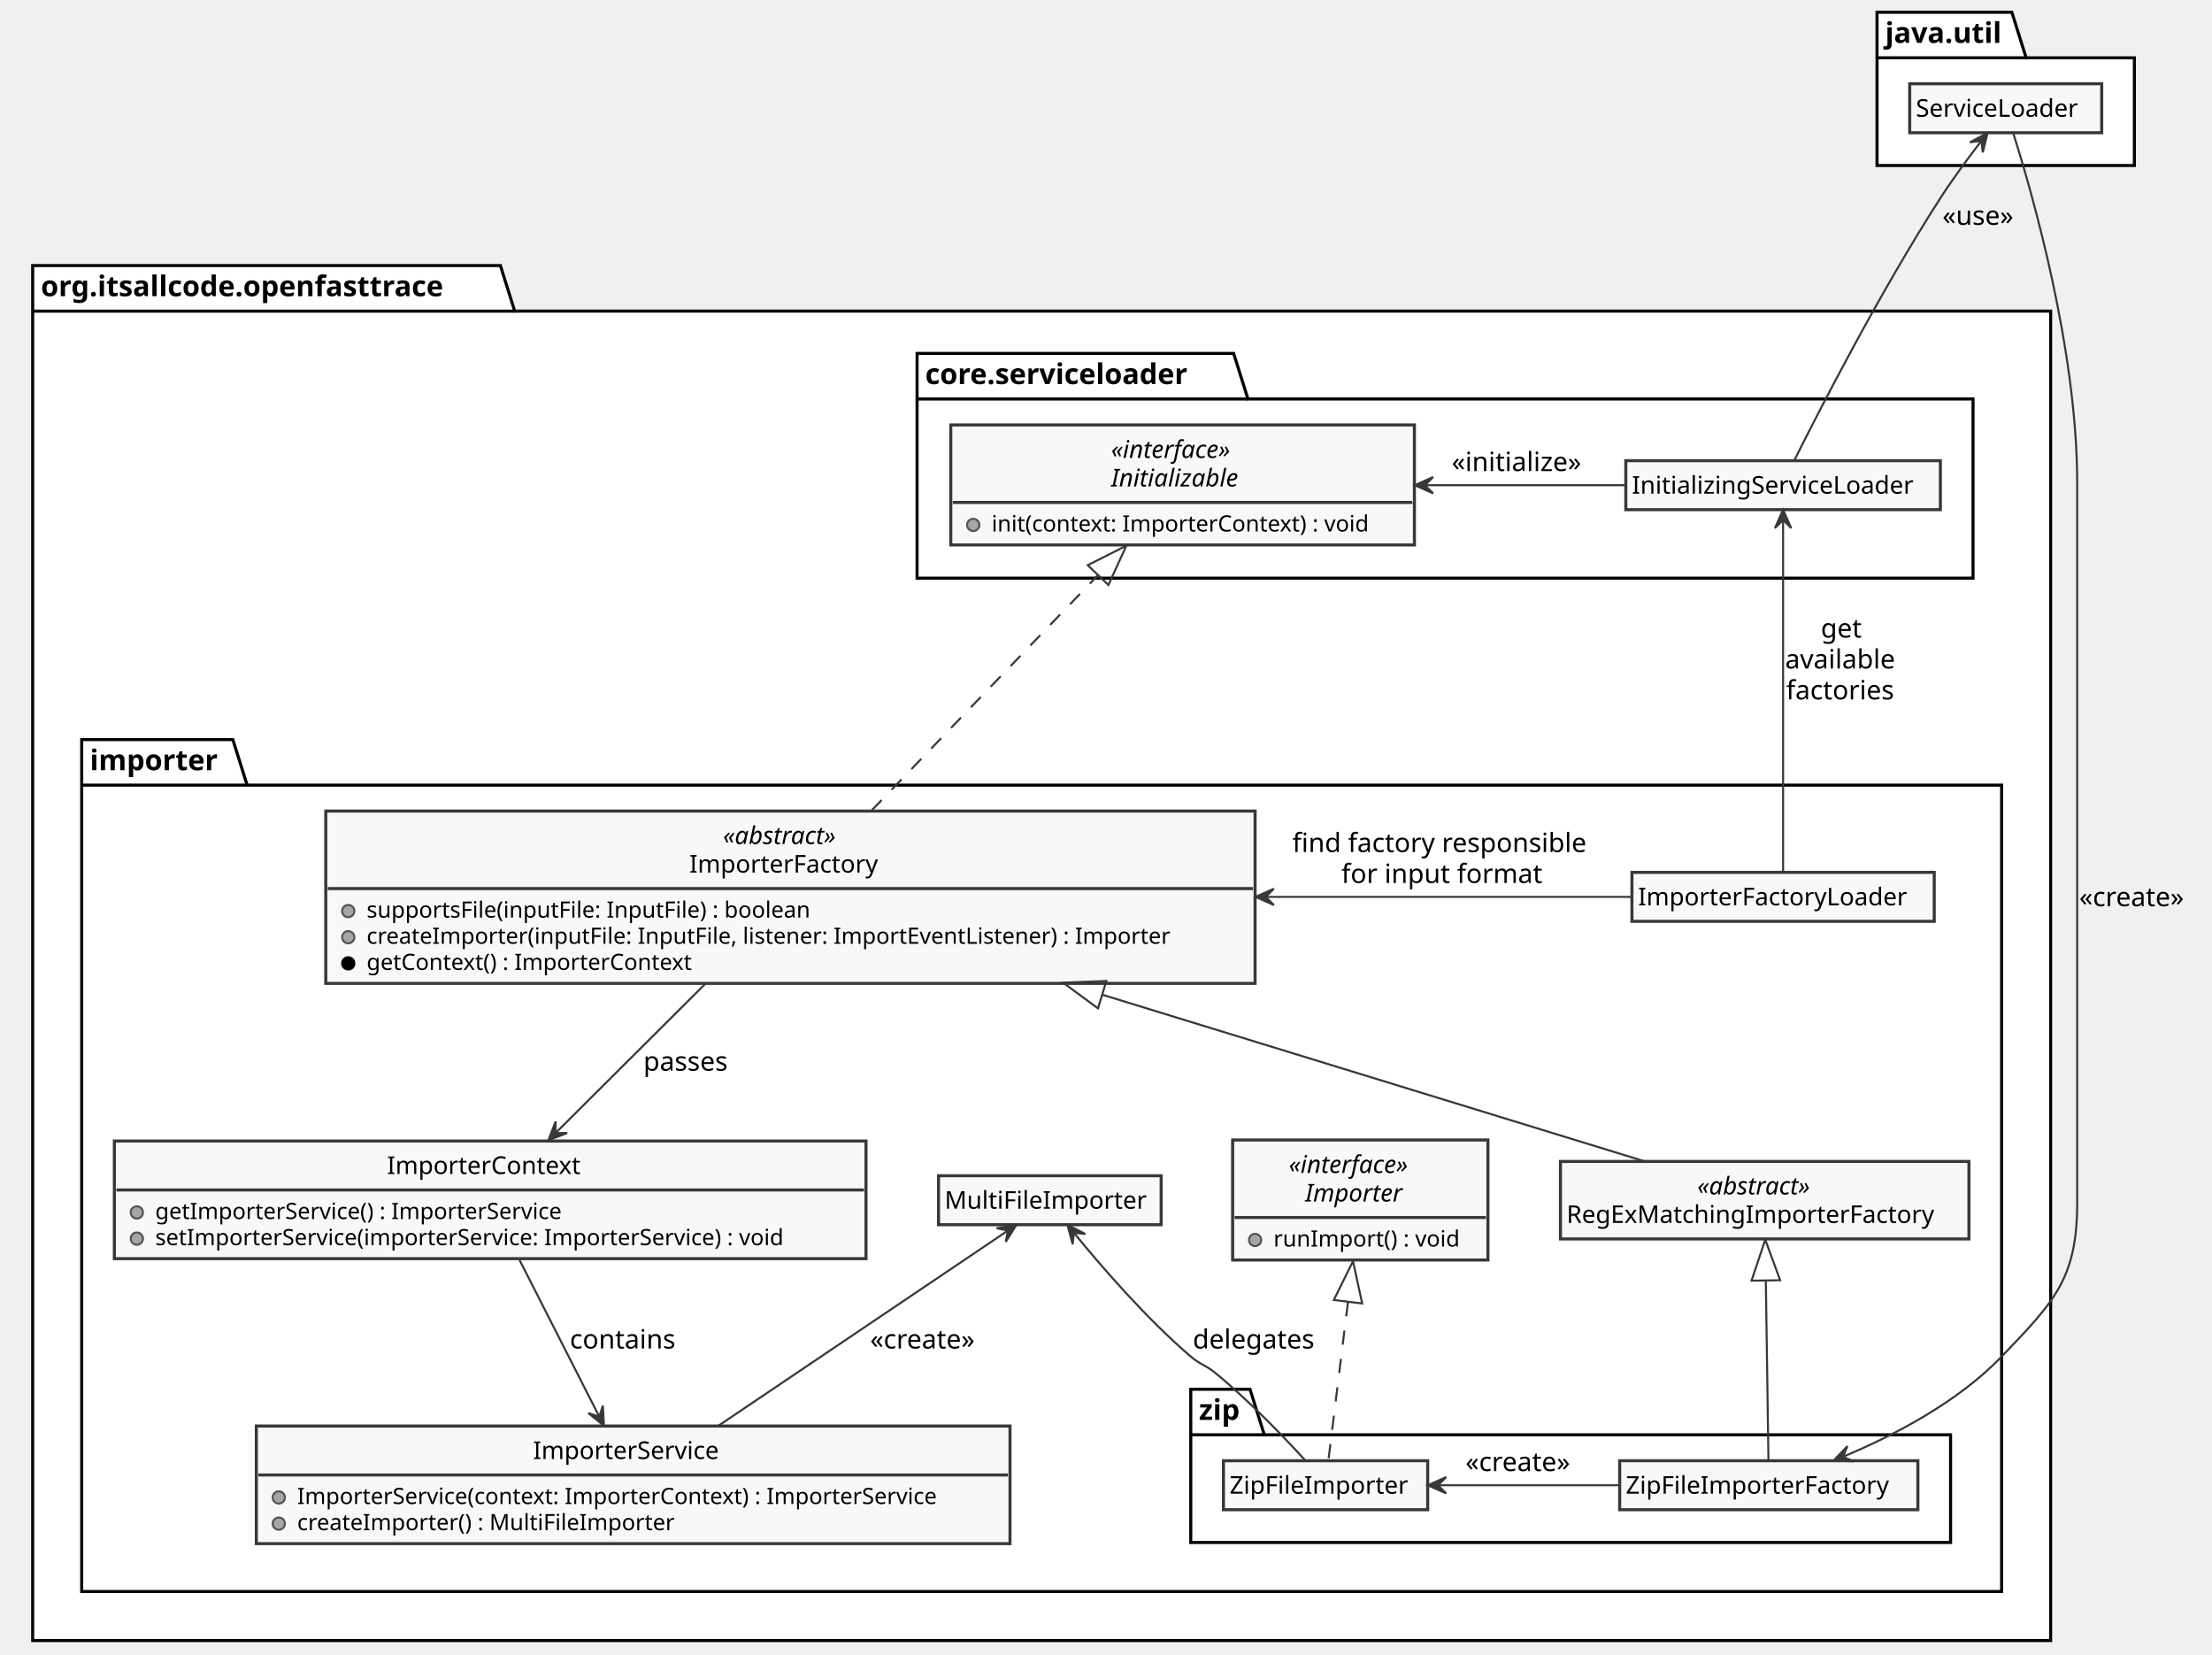
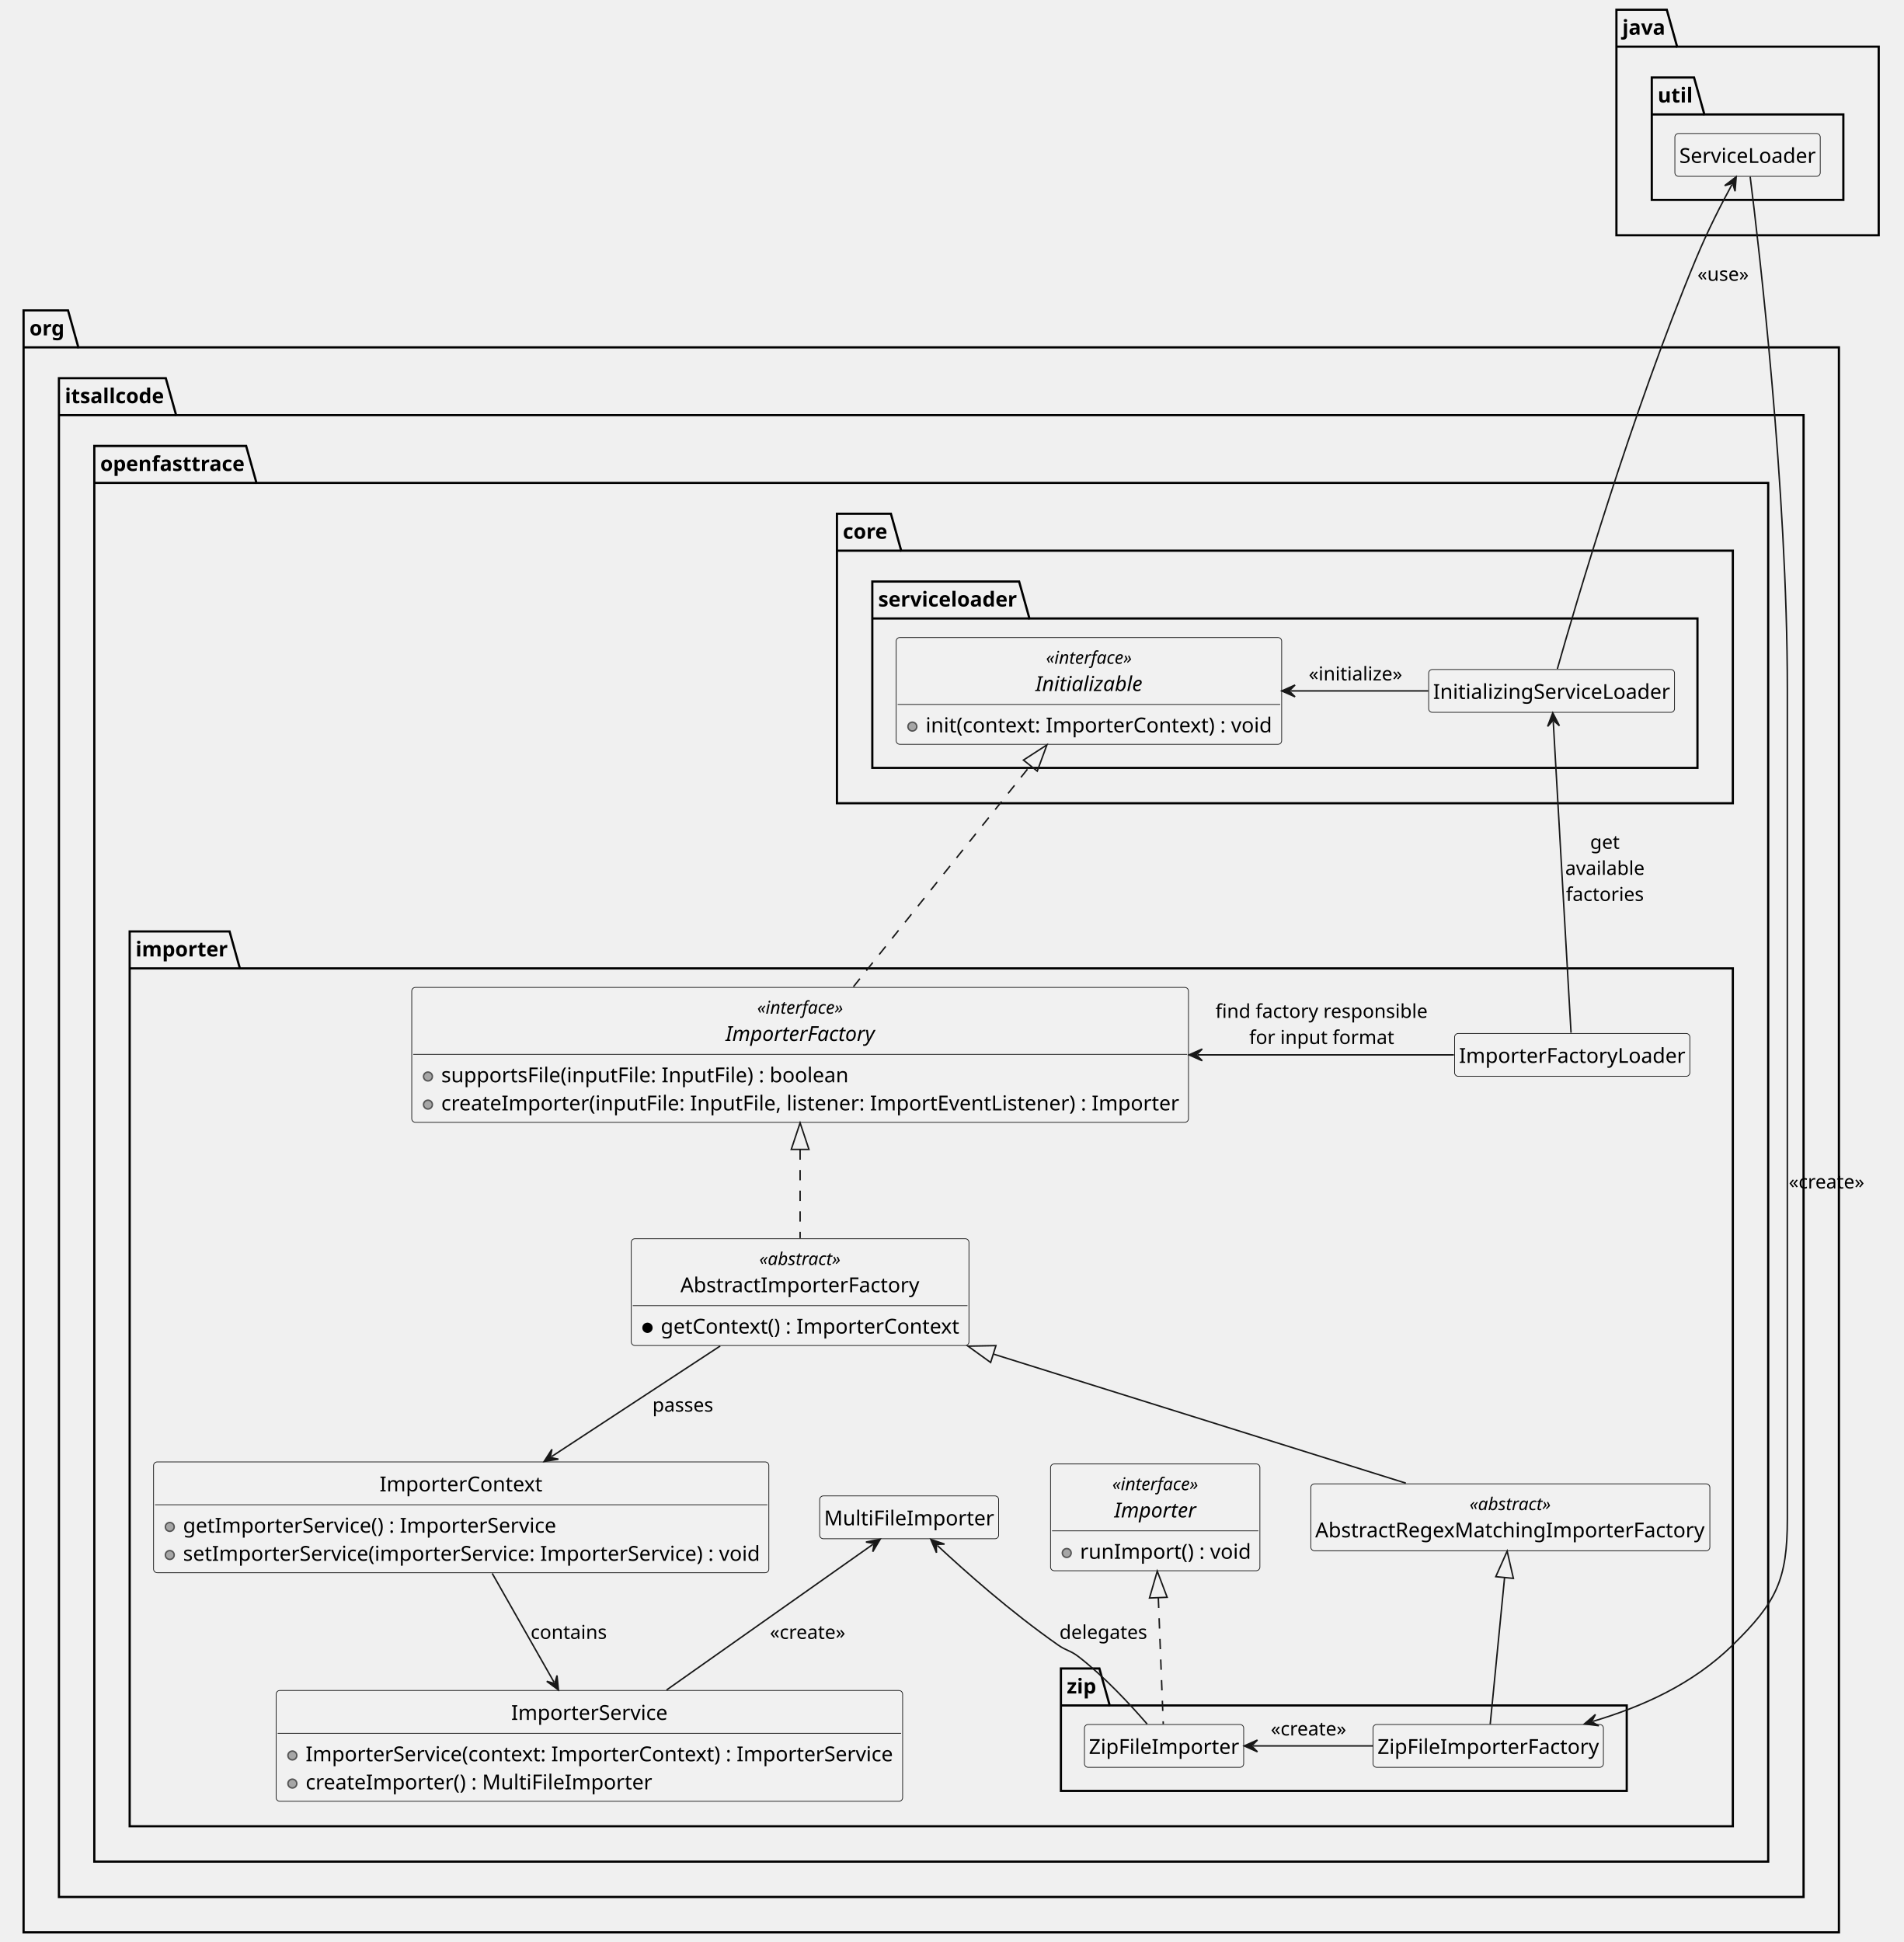
- <svg xmlns="http://www.w3.org/2000/svg" contentScriptType="application/ecmascript" contentStyleType="text/css" height="810px" preserveAspectRatio="none" style="width:1083px;height:810px;" version="1.1" viewBox="0 0 1083 810" width="1083px" zoomAndPan="magnify">
+ <svg xmlns="http://www.w3.org/2000/svg" contentStyleType="text/css" data-diagram-type="CLASS" height="1318px" preserveAspectRatio="none" style="width:1292px;height:1318px;background:#FFFFFF;" version="1.1" viewBox="0 0 1292 1318" width="1292px" zoomAndPan="magnify">
  <defs />
  <g>
-     <polygon fill="#FFFFFF" points="919,6,985,6,992,28.297,1045,28.297,1045,81,919,81,919,6" style="stroke:#000000;stroke-width:1.5;" />
-     <line style="stroke:#000000;stroke-width:1.5;" x1="919" x2="992" y1="28.297" y2="28.297" />
-     <text fill="#000000" font-family="sans-serif" font-size="14" font-weight="bold" lengthAdjust="spacing" textLength="60" x="923" y="20.995">java.util</text>
-     <polygon fill="#FFFFFF" points="16,130,245,130,252,152.297,1004,152.297,1004,803,16,803,16,130" style="stroke:#000000;stroke-width:1.5;" />
-     <line style="stroke:#000000;stroke-width:1.5;" x1="16" x2="252" y1="152.297" y2="152.297" />
-     <text fill="#000000" font-family="sans-serif" font-size="14" font-weight="bold" lengthAdjust="spacing" textLength="223" x="20" y="144.995">org.itsallcode.openfasttrace</text>
-     <polygon fill="#FFFFFF" points="40,362,114,362,121,384.297,980,384.297,980,779,40,779,40,362" style="stroke:#000000;stroke-width:1.5;" />
-     <line style="stroke:#000000;stroke-width:1.5;" x1="40" x2="121" y1="384.297" y2="384.297" />
-     <text fill="#000000" font-family="sans-serif" font-size="14" font-weight="bold" lengthAdjust="spacing" textLength="68" x="44" y="376.995">importer</text>
-     <polygon fill="#FFFFFF" points="583,680,612,680,619,702.297,955,702.297,955,755,583,755,583,680" style="stroke:#000000;stroke-width:1.5;" />
-     <line style="stroke:#000000;stroke-width:1.5;" x1="583" x2="619" y1="702.297" y2="702.297" />
-     <text fill="#000000" font-family="sans-serif" font-size="14" font-weight="bold" lengthAdjust="spacing" textLength="23" x="587" y="694.995">zip</text>
-     <polygon fill="#FFFFFF" points="449,173,604,173,611,195.297,966,195.297,966,283,449,283,449,173" style="stroke:#000000;stroke-width:1.5;" />
-     <line style="stroke:#000000;stroke-width:1.5;" x1="449" x2="611" y1="195.297" y2="195.297" />
-     <text fill="#000000" font-family="sans-serif" font-size="14" font-weight="bold" lengthAdjust="spacing" textLength="149" x="453" y="187.995">core.serviceloader</text>
-     <rect codeLine="4" fill="#F8F8F8" height="23.969" id="ServiceLoader" style="stroke:#383838;stroke-width:1.5;" width="94" x="935" y="41" />
-     <text fill="#000000" font-family="sans-serif" font-size="12" lengthAdjust="spacing" textLength="88" x="938" y="57.139">ServiceLoader</text>
-     <rect codeLine="12" fill="#F8F8F8" height="23.969" id="ImporterFactoryLoader" style="stroke:#383838;stroke-width:1.5;" width="148" x="799" y="427" />
-     <text fill="#000000" font-family="sans-serif" font-size="12" lengthAdjust="spacing" textLength="142" x="802" y="443.139">ImporterFactoryLoader</text>
-     <rect codeLine="15" fill="#F8F8F8" height="23.969" id="MultiFileImporter" style="stroke:#383838;stroke-width:1.5;" width="109" x="459.5" y="575.5" />
-     <text fill="#000000" font-family="sans-serif" font-size="12" lengthAdjust="spacing" textLength="103" x="462.5" y="591.639">MultiFileImporter</text>
-     <rect codeLine="18" fill="#F8F8F8" height="58.742" id="Importer" style="stroke:#383838;stroke-width:1.5;" width="125" x="603.5" y="558" />
-     <text fill="#000000" font-family="sans-serif" font-size="12" font-style="italic" lengthAdjust="spacing" textLength="70" x="631" y="574.139">«interface»</text>
-     <text fill="#000000" font-family="sans-serif" font-size="12" font-style="italic" lengthAdjust="spacing" textLength="54" x="639" y="588.107">Importer</text>
-     <line style="stroke:#383838;stroke-width:1.5;" x1="604.5" x2="727.5" y1="595.938" y2="595.938" />
-     <ellipse cx="614.5" cy="606.938" fill="#A6A6A6" rx="3" ry="3" style="stroke:#545454;stroke-width:1.0;" />
-     <text fill="#000000" font-family="sans-serif" font-size="11" lengthAdjust="spacing" textLength="99" x="623.5" y="610.148">runImport() : void</text>
-     <rect codeLine="22" fill="#F8F8F8" height="84.352" id="ImporterFactory" style="stroke:#383838;stroke-width:1.5;" width="455" x="159.5" y="397" />
-     <text fill="#000000" font-family="sans-serif" font-size="12" font-style="italic" lengthAdjust="spacing" textLength="66" x="354" y="413.139">«abstract»</text>
-     <text fill="#000000" font-family="sans-serif" font-size="12" lengthAdjust="spacing" textLength="99" x="337.5" y="427.107">ImporterFactory</text>
-     <line style="stroke:#383838;stroke-width:1.5;" x1="160.5" x2="613.5" y1="434.938" y2="434.938" />
-     <ellipse cx="170.5" cy="445.938" fill="#A6A6A6" rx="3" ry="3" style="stroke:#545454;stroke-width:1.0;" />
-     <text fill="#000000" font-family="sans-serif" font-size="11" lengthAdjust="spacing" textLength="237" x="179.5" y="449.148">supportsFile(inputFile: InputFile) : boolean</text>
-     <ellipse cx="170.5" cy="458.742" fill="#A6A6A6" rx="3" ry="3" style="stroke:#545454;stroke-width:1.0;" />
-     <text fill="#000000" font-family="sans-serif" font-size="11" lengthAdjust="spacing" textLength="429" x="179.5" y="461.953">createImporter(inputFile: InputFile, listener: ImportEventListener) : Importer</text>
-     <ellipse cx="170.5" cy="471.547" fill="#000000" rx="3" ry="3" style="stroke:#000000;stroke-width:1.0;" />
-     <text fill="#000000" font-family="sans-serif" font-size="11" lengthAdjust="spacing" textLength="173" x="179.5" y="474.757">getContext() : ImporterContext</text>
-     <rect codeLine="28" fill="#F8F8F8" height="57.578" id="ImporterService" style="stroke:#383838;stroke-width:1.5;" width="369" x="125.5" y="698" />
-     <text fill="#000000" font-family="sans-serif" font-size="12" lengthAdjust="spacing" textLength="98" x="261" y="714.139">ImporterService</text>
-     <line style="stroke:#383838;stroke-width:1.5;" x1="126.5" x2="493.5" y1="721.969" y2="721.969" />
-     <ellipse cx="136.5" cy="732.969" fill="#A6A6A6" rx="3" ry="3" style="stroke:#545454;stroke-width:1.0;" />
-     <text fill="#000000" font-family="sans-serif" font-size="11" lengthAdjust="spacing" textLength="343" x="145.5" y="736.179">ImporterService(context: ImporterContext) : ImporterService</text>
-     <ellipse cx="136.5" cy="745.773" fill="#A6A6A6" rx="3" ry="3" style="stroke:#545454;stroke-width:1.0;" />
-     <text fill="#000000" font-family="sans-serif" font-size="11" lengthAdjust="spacing" textLength="199" x="145.5" y="748.984">createImporter() : MultiFileImporter</text>
-     <rect codeLine="33" fill="#F8F8F8" height="37.938" id="RegExMatchingImporterFactory" style="stroke:#383838;stroke-width:1.5;" width="200" x="764" y="568.5" />
-     <text fill="#000000" font-family="sans-serif" font-size="12" font-style="italic" lengthAdjust="spacing" textLength="66" x="831" y="584.639">«abstract»</text>
-     <text fill="#000000" font-family="sans-serif" font-size="12" lengthAdjust="spacing" textLength="194" x="767" y="598.607">RegExMatchingImporterFactory</text>
-     <rect codeLine="36" fill="#F8F8F8" height="57.578" id="ImporterContext" style="stroke:#383838;stroke-width:1.5;" width="368" x="56" y="558.5" />
-     <text fill="#000000" font-family="sans-serif" font-size="12" lengthAdjust="spacing" textLength="101" x="189.5" y="574.639">ImporterContext</text>
-     <line style="stroke:#383838;stroke-width:1.5;" x1="57" x2="423" y1="582.469" y2="582.469" />
-     <ellipse cx="67" cy="593.469" fill="#A6A6A6" rx="3" ry="3" style="stroke:#545454;stroke-width:1.0;" />
-     <text fill="#000000" font-family="sans-serif" font-size="11" lengthAdjust="spacing" textLength="220" x="76" y="596.679">getImporterService() : ImporterService</text>
-     <ellipse cx="67" cy="606.273" fill="#A6A6A6" rx="3" ry="3" style="stroke:#545454;stroke-width:1.0;" />
-     <text fill="#000000" font-family="sans-serif" font-size="11" lengthAdjust="spacing" textLength="342" x="76" y="609.484">setImporterService(importerService: ImporterService) : void</text>
-     <rect codeLine="42" fill="#F8F8F8" height="23.969" id="ZipFileImporter" style="stroke:#383838;stroke-width:1.5;" width="100" x="599" y="715" />
-     <text fill="#000000" font-family="sans-serif" font-size="12" lengthAdjust="spacing" textLength="94" x="602" y="731.139">ZipFileImporter</text>
-     <rect codeLine="45" fill="#F8F8F8" height="23.969" id="ZipFileImporterFactory" style="stroke:#383838;stroke-width:1.5;" width="146" x="793" y="715" />
-     <text fill="#000000" font-family="sans-serif" font-size="12" lengthAdjust="spacing" textLength="140" x="796" y="731.139">ZipFileImporterFactory</text>
-     <rect codeLine="62" fill="#F8F8F8" height="23.969" id="InitializingServiceLoader" style="stroke:#383838;stroke-width:1.5;" width="154" x="796" y="225.5" />
-     <text fill="#000000" font-family="sans-serif" font-size="12" lengthAdjust="spacing" textLength="148" x="799" y="241.639">InitializingServiceLoader</text>
-     <rect codeLine="65" fill="#F8F8F8" height="58.742" id="Initializable" style="stroke:#383838;stroke-width:1.5;" width="227" x="465.5" y="208" />
-     <text fill="#000000" font-family="sans-serif" font-size="12" font-style="italic" lengthAdjust="spacing" textLength="70" x="544" y="224.139">«interface»</text>
-     <text fill="#000000" font-family="sans-serif" font-size="12" font-style="italic" lengthAdjust="spacing" textLength="70" x="544" y="238.107">Initializable</text>
-     <line style="stroke:#383838;stroke-width:1.5;" x1="466.5" x2="691.5" y1="245.938" y2="245.938" />
-     <ellipse cx="476.5" cy="256.938" fill="#A6A6A6" rx="3" ry="3" style="stroke:#545454;stroke-width:1.0;" />
-     <text fill="#000000" font-family="sans-serif" font-size="11" lengthAdjust="spacing" textLength="201" x="485.5" y="260.148">init(context: ImporterContext) : void</text>
-     <path codeLine="48" d="M704.35,727 C731.21,727 763.85,727 792.74,727 " fill="none" id="ZipFileImporter-backto-ZipFileImporterFactory" style="stroke:#383838;stroke-width:1.0;" />
-     <polygon fill="#383838" points="699.06,727,708.06,731,704.06,727,708.06,723,699.06,727" style="stroke:#383838;stroke-width:1.0;" />
-     <text fill="#000000" font-family="sans-serif" font-size="13" lengthAdjust="spacing" textLength="57" x="717.5" y="720.067">«create»</text>
-     <path codeLine="51" d="M539.76,486.92 C630.09,514.66 739.34,548.21 805.17,568.43 " fill="none" id="ImporterFactory-backto-RegExMatchingImporterFactory" style="stroke:#383838;stroke-width:1.0;" />
-     <polygon fill="none" points="537.57,493.57,520.51,481,541.68,480.18,537.57,493.57" style="stroke:#383838;stroke-width:1.0;" />
-     <path codeLine="52" d="M864.56,627.19 C865,656.92 865.56,696.01 865.84,714.87 " fill="none" id="RegExMatchingImporterFactory-backto-ZipFileImporterFactory" style="stroke:#383838;stroke-width:1.0;" />
-     <polygon fill="none" points="857.56,626.86,864.27,606.76,871.56,626.65,857.56,626.86" style="stroke:#383838;stroke-width:1.0;" />
-     <path codeLine="53" d="M254.33,616.66 C265.66,638.9 281.48,669.98 293.36,693.32 " fill="none" id="ImporterContext-to-ImporterService" style="stroke:#383838;stroke-width:1.0;" />
-     <polygon fill="#383838" points="295.68,697.88,295.157,688.045,293.41,693.425,288.03,691.677,295.68,697.88" style="stroke:#383838;stroke-width:1.0;" />
-     <text fill="#000000" font-family="sans-serif" font-size="13" lengthAdjust="spacing" textLength="54" x="279" y="660.067">contains</text>
-     <path codeLine="54" d="M493.4,602.39 C460.33,624.68 394.74,668.88 351.63,697.94 " fill="none" id="MultiFileImporter-backto-ImporterService" style="stroke:#383838;stroke-width:1.0;" />
-     <polygon fill="#383838" points="497.65,599.52,487.947,601.207,493.496,602.303,492.4,607.853,497.65,599.52" style="stroke:#383838;stroke-width:1.0;" />
-     <text fill="#000000" font-family="sans-serif" font-size="13" lengthAdjust="spacing" textLength="57" x="426" y="660.067">«create»</text>
-     <path codeLine="55" d="M526.08,603.78 C539.15,619.79 561.07,645.19 583,664 C587.86,668.17 590.04,667.94 595,672 C611.41,685.45 628.4,703.18 638.83,714.59 " fill="none" id="MultiFileImporter-backto-ZipFileImporter" style="stroke:#383838;stroke-width:1.0;" />
-     <polygon fill="#383838" points="522.63,599.52,525.18,609.033,525.774,603.408,531.4,604.002,522.63,599.52" style="stroke:#383838;stroke-width:1.0;" />
-     <text fill="#000000" font-family="sans-serif" font-size="13" lengthAdjust="spacing" textLength="63" x="584" y="660.067">delegates</text>
-     <path codeLine="56" d="M659.96,637.36 C656.51,665.23 652.48,697.86 650.4,714.69 " fill="none" id="Importer-backto-ZipFileImporter" style="stroke:#383838;stroke-width:1.0;stroke-dasharray:7.0,7.0;" />
-     <polygon fill="none" points="653.04,636.31,662.44,617.32,666.93,638.03,653.04,636.31" style="stroke:#383838;stroke-width:1.0;" />
-     <path codeLine="57" d="M345.66,481.2 C322.38,504.4 293.74,532.94 272.15,554.46 " fill="none" id="ImporterFactory-to-ImporterContext" style="stroke:#383838;stroke-width:1.0;" />
-     <polygon fill="#383838" points="268.48,558.12,277.68,554.603,272.023,554.592,272.034,548.935,268.48,558.12" style="stroke:#383838;stroke-width:1.0;" />
-     <text fill="#000000" font-family="sans-serif" font-size="13" lengthAdjust="spacing" textLength="45" x="315" y="524.067">passes</text>
-     <path codeLine="68" d="M697.96,237.5 C731.01,237.5 766.03,237.5 795.99,237.5 " fill="none" id="Initializable-backto-InitializingServiceLoader" style="stroke:#383838;stroke-width:1.0;" />
-     <polygon fill="#383838" points="692.67,237.5,701.67,241.5,697.67,237.5,701.67,233.5,692.67,237.5" style="stroke:#383838;stroke-width:1.0;" />
-     <text fill="#000000" font-family="sans-serif" font-size="13" lengthAdjust="spacing" textLength="67" x="710.75" y="230.567">«initialize»</text>
-     <path codeLine="71" d="M426.81,396.64 C459.14,363.04 504.6,315.81 537.4,281.72 " fill="none" id="ImporterFactory-to-Initializable" style="stroke:#383838;stroke-width:1.0;stroke-dasharray:7.0,7.0;" />
-     <polygon fill="none" points="532.58,276.64,551.49,267.08,542.67,286.35,532.58,276.64" style="stroke:#383838;stroke-width:1.0;" />
-     <path codeLine="72" d="M873,254.87 C873,294.22 873,393.33 873,426.78 " fill="none" id="InitializingServiceLoader-backto-ImporterFactoryLoader" style="stroke:#383838;stroke-width:1.0;" />
-     <polygon fill="#383838" points="873,249.51,869,258.51,873,254.51,877,258.51,873,249.51" style="stroke:#383838;stroke-width:1.0;" />
-     <text fill="#000000" font-family="sans-serif" font-size="13" lengthAdjust="spacing" textLength="21" x="891.5" y="312.067">get</text>
-     <text fill="#000000" font-family="sans-serif" font-size="13" lengthAdjust="spacing" textLength="56" x="874" y="327.2">available</text>
-     <text fill="#000000" font-family="sans-serif" font-size="13" lengthAdjust="spacing" textLength="55" x="874.5" y="342.332">factories</text>
-     <path codeLine="73" d="M619.77,439 C684.67,439 750.54,439 798.83,439 " fill="none" id="ImporterFactory-backto-ImporterFactoryLoader" style="stroke:#383838;stroke-width:1.0;" />
-     <polygon fill="#383838" points="614.7,439,623.7,443,619.7,439,623.7,435,614.7,439" style="stroke:#383838;stroke-width:1.0;" />
-     <text fill="#000000" font-family="sans-serif" font-size="13" lengthAdjust="spacing" textLength="148" x="632.75" y="417.067">find factory responsible</text>
-     <text fill="#000000" font-family="sans-serif" font-size="13" lengthAdjust="spacing" textLength="100" x="656.75" y="432.2">for input format</text>
-     <path codeLine="76" d="M985.75,65.38 C994.77,93.87 1017,170.69 1017,236.5 C1017,236.5 1017,236.5 1017,588.5 C1017,625.87 1005.86,637.02 980,664 C958.44,686.49 926.91,702.78 902.47,712.99 " fill="none" id="ServiceLoader-to-ZipFileImporterFactory" style="stroke:#383838;stroke-width:1.0;" />
-     <polygon fill="#383838" points="897.68,714.96,907.524,715.269,902.311,713.073,904.506,707.86,897.68,714.96" style="stroke:#383838;stroke-width:1.0;" />
-     <text fill="#000000" font-family="sans-serif" font-size="13" lengthAdjust="spacing" textLength="57" x="1018" y="443.567">«create»</text>
-     <path codeLine="77" d="M969.85,69.26 C963.64,77.33 956.12,87.49 950,97 C920.35,143.05 890.5,201.32 878.5,225.35 " fill="none" id="ServiceLoader-backto-InitializingServiceLoader" style="stroke:#383838;stroke-width:1.0;" />
-     <polygon fill="#383838" points="973.15,65.02,964.464,69.662,970.077,68.965,970.775,74.578,973.15,65.02" style="stroke:#383838;stroke-width:1.0;" />
-     <text fill="#000000" font-family="sans-serif" font-size="13" lengthAdjust="spacing" textLength="39" x="951" y="110.067">«use»</text>
+     <g class="cluster" data-qualified-name="java" data-source-line="4" id="ent0004">
+       <polygon fill="none" points="1097,6.602,1131.182,6.602,1138.182,31.67,1275,31.67,1275,159.672,1097,159.672,1097,6.602" style="stroke:#000000;stroke-width:1.5;" />
+       <line style="stroke:#000000;stroke-width:1.5;" x1="1097" x2="1138.182" y1="31.67" y2="31.67" />
+       <text fill="#000000" font-family="sans-serif" font-size="14" font-weight="bold" lengthAdjust="spacing" textLength="28.182" x="1101" y="23.568">java</text>
+     </g>
+     <g class="cluster" data-qualified-name="java.util" data-source-line="3" id="ent0002">
+       <polygon fill="none" points="1121,52.602,1149.68,52.602,1156.68,77.67,1251,77.67,1251,135.672,1121,135.672,1121,52.602" style="stroke:#000000;stroke-width:1.5;" />
+       <line style="stroke:#000000;stroke-width:1.5;" x1="1121" x2="1156.68" y1="77.67" y2="77.67" />
+       <text fill="#000000" font-family="sans-serif" font-size="14" font-weight="bold" lengthAdjust="spacing" textLength="22.68" x="1125" y="69.568">util</text>
+     </g>
+     <g class="cluster" data-qualified-name="org" data-source-line="12" id="ent0008">
+       <polygon fill="none" points="16,210.672,46.174,210.672,53.174,235.74,1248,235.74,1248,1311.452,16,1311.452,16,210.672" style="stroke:#000000;stroke-width:1.5;" />
+       <line style="stroke:#000000;stroke-width:1.5;" x1="16" x2="53.174" y1="235.74" y2="235.74" />
+       <text fill="#000000" font-family="sans-serif" font-size="14" font-weight="bold" lengthAdjust="spacing" textLength="24.174" x="20" y="227.638">org</text>
+     </g>
+     <g class="cluster" data-qualified-name="org.itsallcode" data-source-line="12" id="ent0009">
+       <polygon fill="none" points="40,256.672,112.521,256.672,119.521,281.74,1224,281.74,1224,1287.452,40,1287.452,40,256.672" style="stroke:#000000;stroke-width:1.5;" />
+       <line style="stroke:#000000;stroke-width:1.5;" x1="40" x2="119.521" y1="281.74" y2="281.74" />
+       <text fill="#000000" font-family="sans-serif" font-size="14" font-weight="bold" lengthAdjust="spacing" textLength="66.521" x="44" y="273.638">itsallcode</text>
+     </g>
+     <g class="cluster" data-qualified-name="org.itsallcode.openfasttrace" data-source-line="8" id="ent0005">
+       <polygon fill="none" points="64,302.672,167.051,302.672,174.051,327.74,1200,327.74,1200,1263.452,64,1263.452,64,302.672" style="stroke:#000000;stroke-width:1.5;" />
+       <line style="stroke:#000000;stroke-width:1.5;" x1="64" x2="174.051" y1="327.74" y2="327.74" />
+       <text fill="#000000" font-family="sans-serif" font-size="14" font-weight="bold" lengthAdjust="spacing" textLength="97.051" x="68" y="319.638">openfasttrace</text>
+     </g>
+     <g class="cluster" data-qualified-name="org.itsallcode.openfasttrace.importer" data-source-line="10" id="ent0006">
+       <polygon fill="none" points="88,632.152,155.796,632.152,162.796,657.22,1176,657.22,1176,1239.452,88,1239.452,88,632.152" style="stroke:#000000;stroke-width:1.5;" />
+       <line style="stroke:#000000;stroke-width:1.5;" x1="88" x2="162.796" y1="657.22" y2="657.22" />
+       <text fill="#000000" font-family="sans-serif" font-size="14" font-weight="bold" lengthAdjust="spacing" textLength="61.796" x="92" y="649.118">importer</text>
+     </g>
+     <g class="cluster" data-qualified-name="org.itsallcode.openfasttrace.importer.zip" data-source-line="44" id="ent0017">
+       <polygon fill="none" points="720,1132.382,746.114,1132.382,753.114,1157.45,1104,1157.45,1104,1215.452,720,1215.452,720,1132.382" style="stroke:#000000;stroke-width:1.5;" />
+       <line style="stroke:#000000;stroke-width:1.5;" x1="720" x2="753.114" y1="1157.45" y2="1157.45" />
+       <text fill="#000000" font-family="sans-serif" font-size="14" font-weight="bold" lengthAdjust="spacing" textLength="20.114" x="724" y="1149.348">zip</text>
+     </g>
+     <g class="cluster" data-qualified-name="org.itsallcode.openfasttrace.core" data-source-line="66" id="ent0038">
+       <polygon fill="none" points="568,348.672,604.618,348.672,611.618,373.74,1176,373.74,1176,545.152,568,545.152,568,348.672" style="stroke:#000000;stroke-width:1.5;" />
+       <line style="stroke:#000000;stroke-width:1.5;" x1="568" x2="611.618" y1="373.74" y2="373.74" />
+       <text fill="#000000" font-family="sans-serif" font-size="14" font-weight="bold" lengthAdjust="spacing" textLength="30.618" x="572" y="365.638">core</text>
+     </g>
+     <g class="cluster" data-qualified-name="org.itsallcode.openfasttrace.core.serviceloader" data-source-line="65" id="ent0036">
+       <polygon fill="none" points="592,394.672,691.635,394.672,698.635,419.74,1152,419.74,1152,521.152,592,521.152,592,394.672" style="stroke:#000000;stroke-width:1.5;" />
+       <line style="stroke:#000000;stroke-width:1.5;" x1="592" x2="698.635" y1="419.74" y2="419.74" />
+       <text fill="#000000" font-family="sans-serif" font-size="14" font-weight="bold" lengthAdjust="spacing" textLength="93.635" x="596" y="411.638">serviceloader</text>
+     </g>
+     <g class="entity" data-qualified-name="java.util.ServiceLoader" data-source-line="4" id="ent0003">
+       <rect fill="#F1F1F1" height="29.068" rx="2.5" ry="2.5" style="stroke:#181818;stroke-width:0.5;" width="98.652" x="1136.67" y="90.602" />
+       <text fill="#000000" font-family="sans-serif" font-size="14" lengthAdjust="spacing" textLength="92.652" x="1139.67" y="110.568">ServiceLoader</text>
+     </g>
+     <g class="entity" data-qualified-name="org.itsallcode.openfasttrace.importer.ImporterFactoryLoader" data-source-line="12" id="ent0007">
+       <rect fill="#F1F1F1" height="29.068" rx="2.5" ry="2.5" style="stroke:#181818;stroke-width:0.5;" width="159.663" x="987.17" y="701.392" />
+       <text fill="#000000" font-family="sans-serif" font-size="14" lengthAdjust="spacing" textLength="153.663" x="990.17" y="721.358">ImporterFactoryLoader</text>
+     </g>
+     <g class="entity" data-qualified-name="org.itsallcode.openfasttrace.importer.MultiFileImporter" data-source-line="15" id="ent0010">
+       <rect fill="#F1F1F1" height="29.068" rx="2.5" ry="2.5" style="stroke:#181818;stroke-width:0.5;" width="121.444" x="556.28" y="1015.252" />
+       <text fill="#000000" font-family="sans-serif" font-size="14" lengthAdjust="spacing" textLength="115.444" x="559.28" y="1035.218">MultiFileImporter</text>
+     </g>
+     <g class="entity" data-qualified-name="org.itsallcode.openfasttrace.importer.Importer" data-source-line="18" id="ent0011">
+       <rect fill="#F1F1F1" height="72.48" rx="2.5" ry="2.5" style="stroke:#181818;stroke-width:0.5;" width="142.074" x="712.96" y="993.542" />
+       <text fill="#000000" font-family="sans-serif" font-size="12" font-style="italic" lengthAdjust="spacing" textLength="58.296" x="754.849" y="1011.37">«interface»</text>
+       <text fill="#000000" font-family="sans-serif" font-size="14" font-style="italic" lengthAdjust="spacing" textLength="55.552" x="756.221" y="1029.852">Importer</text>
+       <line style="stroke:#181818;stroke-width:0.5;" x1="713.96" x2="854.034" y1="1038.954" y2="1038.954" />
+       <g data-visibility-modifier="PUBLIC_METHOD">
+         <ellipse cx="723.96" cy="1053.988" fill="#A6A6A6" rx="3" ry="3" style="stroke:#545454;stroke-width:1;" />
+       </g>
+       <text fill="#000000" font-family="sans-serif" font-size="14" lengthAdjust="spacing" textLength="116.074" x="732.96" y="1057.92">runImport() : void</text>
+     </g>
+     <g class="entity" data-qualified-name="org.itsallcode.openfasttrace.importer.ImporterFactory" data-source-line="22" id="ent0012">
+       <rect fill="#F1F1F1" height="91.548" rx="2.5" ry="2.5" style="stroke:#181818;stroke-width:0.5;" width="527.128" x="279.44" y="670.152" />
+       <text fill="#000000" font-family="sans-serif" font-size="12" font-style="italic" lengthAdjust="spacing" textLength="58.296" x="513.856" y="687.98">«interface»</text>
+       <text fill="#000000" font-family="sans-serif" font-size="14" font-style="italic" lengthAdjust="spacing" textLength="101.164" x="492.422" y="706.462">ImporterFactory</text>
+       <line style="stroke:#181818;stroke-width:0.5;" x1="280.44" x2="805.568" y1="715.564" y2="715.564" />
+       <g data-visibility-modifier="PUBLIC_METHOD">
+         <ellipse cx="290.44" cy="730.598" fill="#A6A6A6" rx="3" ry="3" style="stroke:#545454;stroke-width:1;" />
+       </g>
+       <text fill="#000000" font-family="sans-serif" font-size="14" lengthAdjust="spacing" textLength="276.429" x="299.44" y="734.53">supportsFile(inputFile: InputFile) : boolean</text>
+       <g data-visibility-modifier="PUBLIC_METHOD">
+         <ellipse cx="290.44" cy="749.666" fill="#A6A6A6" rx="3" ry="3" style="stroke:#545454;stroke-width:1;" />
+       </g>
+       <text fill="#000000" font-family="sans-serif" font-size="14" lengthAdjust="spacing" textLength="501.128" x="299.44" y="753.598">createImporter(inputFile: InputFile, listener: ImportEventListener) : Importer</text>
+     </g>
+     <g class="entity" data-qualified-name="org.itsallcode.openfasttrace.importer.AbstractImporterFactory" data-source-line="27" id="ent0013">
+       <rect fill="#F1F1F1" height="72.48" rx="2.5" ry="2.5" style="stroke:#181818;stroke-width:0.5;" width="229.181" x="428.41" y="840.702" />
+       <text fill="#000000" font-family="sans-serif" font-size="12" font-style="italic" lengthAdjust="spacing" textLength="55.392" x="515.304" y="858.53">«abstract»</text>
+       <text fill="#000000" font-family="sans-serif" font-size="14" lengthAdjust="spacing" textLength="162.441" x="461.78" y="877.012">AbstractImporterFactory</text>
+       <line style="stroke:#181818;stroke-width:0.5;" x1="429.41" x2="656.591" y1="886.114" y2="886.114" />
+       <g data-visibility-modifier="IE_MANDATORY">
+         <ellipse cx="439.41" cy="901.148" fill="#000000" rx="3" ry="3" style="stroke:#000000;stroke-width:1;" />
+       </g>
+       <text fill="#000000" font-family="sans-serif" font-size="14" lengthAdjust="spacing" textLength="203.181" x="448.41" y="905.08">getContext() : ImporterContext</text>
+     </g>
+     <g class="entity" data-qualified-name="org.itsallcode.openfasttrace.importer.ImporterService" data-source-line="31" id="ent0014">
+       <rect fill="#F1F1F1" height="75.204" rx="2.5" ry="2.5" style="stroke:#181818;stroke-width:0.5;" width="425.153" x="187.42" y="1147.312" />
+       <text fill="#000000" font-family="sans-serif" font-size="14" lengthAdjust="spacing" textLength="106.134" x="346.93" y="1167.278">ImporterService</text>
+       <line style="stroke:#181818;stroke-width:0.5;" x1="188.42" x2="611.573" y1="1176.38" y2="1176.38" />
+       <g data-visibility-modifier="PUBLIC_METHOD">
+         <ellipse cx="198.42" cy="1191.414" fill="#A6A6A6" rx="3" ry="3" style="stroke:#545454;stroke-width:1;" />
+       </g>
+       <text fill="#000000" font-family="sans-serif" font-size="14" lengthAdjust="spacing" textLength="399.153" x="207.42" y="1195.346">ImporterService(context: ImporterContext) : ImporterService</text>
+       <g data-visibility-modifier="PUBLIC_METHOD">
+         <ellipse cx="198.42" cy="1210.482" fill="#A6A6A6" rx="3" ry="3" style="stroke:#545454;stroke-width:1;" />
+       </g>
+       <text fill="#000000" font-family="sans-serif" font-size="14" lengthAdjust="spacing" textLength="235.507" x="207.42" y="1214.414">createImporter() : MultiFileImporter</text>
+     </g>
+     <g class="entity" data-qualified-name="org.itsallcode.openfasttrace.importer.AbstractRegexMatchingImporterFactory" data-source-line="36" id="ent0015">
+       <rect fill="#F1F1F1" height="45.412" rx="2.5" ry="2.5" style="stroke:#181818;stroke-width:0.5;" width="270.809" x="889.6" y="1007.072" />
+       <text fill="#000000" font-family="sans-serif" font-size="12" font-style="italic" lengthAdjust="spacing" textLength="55.392" x="997.308" y="1024.9">«abstract»</text>
+       <text fill="#000000" font-family="sans-serif" font-size="14" lengthAdjust="spacing" textLength="264.809" x="892.6" y="1043.382">AbstractRegexMatchingImporterFactory</text>
+     </g>
+     <g class="entity" data-qualified-name="org.itsallcode.openfasttrace.importer.ImporterContext" data-source-line="39" id="ent0016">
+       <rect fill="#F1F1F1" height="75.204" rx="2.5" ry="2.5" style="stroke:#181818;stroke-width:0.5;" width="417.551" x="104.22" y="992.182" />
+       <text fill="#000000" font-family="sans-serif" font-size="14" lengthAdjust="spacing" textLength="110.81" x="257.591" y="1012.148">ImporterContext</text>
+       <line style="stroke:#181818;stroke-width:0.5;" x1="105.22" x2="520.771" y1="1021.25" y2="1021.25" />
+       <g data-visibility-modifier="PUBLIC_METHOD">
+         <ellipse cx="115.22" cy="1036.284" fill="#A6A6A6" rx="3" ry="3" style="stroke:#545454;stroke-width:1;" />
+       </g>
+       <text fill="#000000" font-family="sans-serif" font-size="14" lengthAdjust="spacing" textLength="253.259" x="124.22" y="1040.216">getImporterService() : ImporterService</text>
+       <g data-visibility-modifier="PUBLIC_METHOD">
+         <ellipse cx="115.22" cy="1055.352" fill="#A6A6A6" rx="3" ry="3" style="stroke:#545454;stroke-width:1;" />
+       </g>
+       <text fill="#000000" font-family="sans-serif" font-size="14" lengthAdjust="spacing" textLength="391.551" x="124.22" y="1059.284">setImporterService(importerService: ImporterService) : void</text>
+     </g>
+     <g class="entity" data-qualified-name="org.itsallcode.openfasttrace.importer.zip.ZipFileImporter" data-source-line="45" id="ent0018">
+       <rect fill="#F1F1F1" height="29.068" rx="2.5" ry="2.5" style="stroke:#181818;stroke-width:0.5;" width="108.046" x="735.98" y="1170.382" />
+       <text fill="#000000" font-family="sans-serif" font-size="14" lengthAdjust="spacing" textLength="102.046" x="738.98" y="1190.348">ZipFileImporter</text>
+     </g>
+     <g class="entity" data-qualified-name="org.itsallcode.openfasttrace.importer.zip.ZipFileImporterFactory" data-source-line="48" id="ent0019">
+       <rect fill="#F1F1F1" height="29.068" rx="2.5" ry="2.5" style="stroke:#181818;stroke-width:0.5;" width="156.332" x="931.83" y="1170.382" />
+       <text fill="#000000" font-family="sans-serif" font-size="14" lengthAdjust="spacing" textLength="150.332" x="934.83" y="1190.348">ZipFileImporterFactory</text>
+     </g>
+     <g class="entity" data-qualified-name="org.itsallcode.openfasttrace.core.serviceloader.InitializingServiceLoader" data-source-line="66" id="ent0037">
+       <rect fill="#F1F1F1" height="29.068" rx="2.5" ry="2.5" style="stroke:#181818;stroke-width:0.5;" width="166.859" x="969.57" y="454.382" />
+       <text fill="#000000" font-family="sans-serif" font-size="14" lengthAdjust="spacing" textLength="160.859" x="972.57" y="474.348">InitializingServiceLoader</text>
+     </g>
+     <g class="entity" data-qualified-name="org.itsallcode.openfasttrace.core.serviceloader.Initializable" data-source-line="69" id="ent0039">
+       <rect fill="#F1F1F1" height="72.48" rx="2.5" ry="2.5" style="stroke:#181818;stroke-width:0.5;" width="261.619" x="608.19" y="432.672" />
+       <text fill="#000000" font-family="sans-serif" font-size="12" font-style="italic" lengthAdjust="spacing" textLength="58.296" x="709.851" y="450.5">«interface»</text>
+       <text fill="#000000" font-family="sans-serif" font-size="14" font-style="italic" lengthAdjust="spacing" textLength="72.576" x="702.712" y="468.982">Initializable</text>
+       <line style="stroke:#181818;stroke-width:0.5;" x1="609.19" x2="868.809" y1="478.084" y2="478.084" />
+       <g data-visibility-modifier="PUBLIC_METHOD">
+         <ellipse cx="619.19" cy="493.118" fill="#A6A6A6" rx="3" ry="3" style="stroke:#545454;stroke-width:1;" />
+       </g>
+       <text fill="#000000" font-family="sans-serif" font-size="14" lengthAdjust="spacing" textLength="235.619" x="628.19" y="497.05">init(context: ImporterContext) : void</text>
+     </g>
+     <g class="link" data-entity-1="ent0018" data-entity-2="ent0019" data-link-type="dependency" data-source-line="51" id="lnk21">
+       <path codeLine="51" d="M850.38,1184.922 C876.72,1184.922 902.83,1184.922 931.75,1184.922" fill="none" id="ZipFileImporter-backto-ZipFileImporterFactory" style="stroke:#181818;stroke-width:1;" />
+       <polygon fill="#181818" points="844.38,1184.922,853.38,1188.922,849.38,1184.922,853.38,1180.922,844.38,1184.922" style="stroke:#181818;stroke-width:1;" />
+       <text fill="#000000" font-family="sans-serif" font-size="13" lengthAdjust="spacing" textLength="51.493" x="862.43" y="1177.819">«create»</text>
+     </g>
+     <g class="link" data-entity-1="ent0012" data-entity-2="ent0013" data-link-type="extension" data-source-line="54" id="lnk23">
+       <path codeLine="54" d="M543,780.072 C543,804.862 543,817.172 543,840.282" fill="none" id="ImporterFactory-backto-AbstractImporterFactory" style="stroke:#181818;stroke-width:1;stroke-dasharray:7,7;" />
+       <polygon fill="none" points="543,762.072,537,780.072,549,780.072,543,762.072" style="stroke:#181818;stroke-width:1;" />
+     </g>
+     <g class="link" data-entity-1="ent0013" data-entity-2="ent0015" data-link-type="extension" data-source-line="55" id="lnk25">
+       <path codeLine="55" d="M674.099,918.967 C766.239,947.797 875.9,982.122 954.07,1006.582" fill="none" id="AbstractImporterFactory-backto-AbstractRegexMatchingImporterFactory" style="stroke:#181818;stroke-width:1;" />
+       <polygon fill="none" points="656.92,913.592,672.307,924.693,675.89,913.241,656.92,913.592" style="stroke:#181818;stroke-width:1;" />
+     </g>
+     <g class="link" data-entity-1="ent0015" data-entity-2="ent0019" data-link-type="extension" data-source-line="56" id="lnk27">
+       <path codeLine="56" d="M1021.097,1070.636 C1017.957,1102.726 1013.95,1143.612 1011.34,1170.202" fill="none" id="AbstractRegexMatchingImporterFactory-backto-ZipFileImporterFactory" style="stroke:#181818;stroke-width:1;" />
+       <polygon fill="none" points="1022.85,1052.722,1015.126,1070.052,1027.069,1071.221,1022.85,1052.722" style="stroke:#181818;stroke-width:1;" />
+     </g>
+     <g class="link" data-entity-1="ent0016" data-entity-2="ent0014" data-link-type="dependency" data-source-line="57" id="lnk28">
+       <path codeLine="57" d="M334.06,1067.852 C347.69,1091.842 362.396,1117.735 376.016,1141.705" fill="none" id="ImporterContext-to-ImporterService" style="stroke:#181818;stroke-width:1;" />
+       <polygon fill="#181818" points="378.98,1146.922,378.012,1137.121,376.51,1142.575,371.056,1141.073,378.98,1146.922" style="stroke:#181818;stroke-width:1;" />
+       <text fill="#000000" font-family="sans-serif" font-size="13" lengthAdjust="spacing" textLength="51.74" x="360.11" y="1112.279">contains</text>
+     </g>
+     <g class="link" data-entity-1="ent0010" data-entity-2="ent0014" data-link-type="dependency" data-source-line="58" id="lnk30">
+       <path codeLine="58" d="M592.458,1048.101 C560.008,1071.002 499.07,1114.012 452.37,1146.962" fill="none" id="MultiFileImporter-backto-ImporterService" style="stroke:#181818;stroke-width:1;" />
+       <polygon fill="#181818" points="597.36,1044.642,587.7,1046.563,593.275,1047.525,592.313,1053.099,597.36,1044.642" style="stroke:#181818;stroke-width:1;" />
+       <text fill="#000000" font-family="sans-serif" font-size="13" lengthAdjust="spacing" textLength="51.493" x="522.49" y="1112.279">«create»</text>
+     </g>
+     <g class="link" data-entity-1="ent0010" data-entity-2="ent0018" data-link-type="dependency" data-source-line="59" id="lnk32">
+       <path codeLine="59" d="M636.092,1048.84 C655.152,1066.58 685.43,1093.572 718,1116.382 C723.87,1120.492 726.33,1120.002 732,1124.382 C749.8,1138.162 767.44,1157.262 778.51,1170.072" fill="none" id="MultiFileImporter-backto-ZipFileImporter" style="stroke:#181818;stroke-width:1;" />
+       <polygon fill="#181818" points="631.7,1044.752,635.563,1053.812,635.36,1048.159,641.013,1047.956,631.7,1044.752" style="stroke:#181818;stroke-width:1;" />
+       <text fill="#000000" font-family="sans-serif" font-size="13" lengthAdjust="spacing" textLength="59.553" x="719" y="1112.279">delegates</text>
+     </g>
+     <g class="link" data-entity-1="ent0011" data-entity-2="ent0018" data-link-type="extension" data-source-line="60" id="lnk34">
+       <path codeLine="60" d="M786.098,1084.288 C787.398,1117.328 788.55,1146.872 789.46,1170.092" fill="none" id="Importer-backto-ZipFileImporter" style="stroke:#181818;stroke-width:1;stroke-dasharray:7,7;" />
+       <polygon fill="none" points="785.39,1066.302,780.102,1084.524,792.093,1084.052,785.39,1066.302" style="stroke:#181818;stroke-width:1;" />
+     </g>
+     <g class="link" data-entity-1="ent0013" data-entity-2="ent0016" data-link-type="dependency" data-source-line="61" id="lnk35">
+       <path codeLine="61" d="M488.78,913.492 C452.79,937.102 410.677,964.721 374.267,988.601" fill="none" id="AbstractImporterFactory-to-ImporterContext" style="stroke:#181818;stroke-width:1;" />
+       <polygon fill="#181818" points="369.25,991.892,378.969,990.301,373.431,989.15,374.582,983.611,369.25,991.892" style="stroke:#181818;stroke-width:1;" />
+       <text fill="#000000" font-family="sans-serif" font-size="13" lengthAdjust="spacing" textLength="41.301" x="442.77" y="958.079">passes</text>
+     </g>
+     <g class="link" data-entity-1="ent0039" data-entity-2="ent0037" data-link-type="dependency" data-source-line="72" id="lnk41">
+       <path codeLine="72" d="M875.89,468.912 C909.55,468.912 938.85,468.912 969.38,468.912" fill="none" id="Initializable-backto-InitializingServiceLoader" style="stroke:#181818;stroke-width:1;" />
+       <polygon fill="#181818" points="869.89,468.912,878.89,472.912,874.89,468.912,878.89,464.912,869.89,468.912" style="stroke:#181818;stroke-width:1;" />
+       <text fill="#000000" font-family="sans-serif" font-size="13" lengthAdjust="spacing" textLength="63.466" x="888.19" y="461.809">«initialize»</text>
+     </g>
+     <g class="link" data-entity-1="ent0012" data-entity-2="ent0039" data-link-type="extension" data-source-line="75" id="lnk42">
+       <path codeLine="75" d="M579.2,669.672 C617.09,622.312 664.535,562.998 699.255,519.598" fill="none" id="ImporterFactory-to-Initializable" style="stroke:#181818;stroke-width:1;stroke-dasharray:7,7;" />
+       <polygon fill="none" points="710.5,505.542,694.57,515.85,703.941,523.346,710.5,505.542" style="stroke:#181818;stroke-width:1;" />
+     </g>
+     <g class="link" data-entity-1="ent0037" data-entity-2="ent0007" data-link-type="dependency" data-source-line="76" id="lnk44">
+       <path codeLine="76" d="M1054.132,489.782 C1056.592,532.802 1063.73,657.672 1066.2,700.902" fill="none" id="InitializingServiceLoader-backto-ImporterFactoryLoader" style="stroke:#181818;stroke-width:1;" />
+       <polygon fill="#181818" points="1053.79,483.792,1050.31,493.006,1054.075,488.784,1058.297,492.549,1053.79,483.792" style="stroke:#181818;stroke-width:1;" />
+       <text fill="#000000" font-family="sans-serif" font-size="13" lengthAdjust="spacing" textLength="20.02" x="1079.176" y="576.049">get</text>
+       <text fill="#000000" font-family="sans-serif" font-size="13" lengthAdjust="spacing" textLength="53.872" x="1062.25" y="593.755">available</text>
+       <text fill="#000000" font-family="sans-serif" font-size="13" lengthAdjust="spacing" textLength="52.845" x="1062.764" y="611.461">factories</text>
+     </g>
+     <g class="link" data-entity-1="ent0012" data-entity-2="ent0007" data-link-type="dependency" data-source-line="77" id="lnk46">
+       <path codeLine="77" d="M812.92,715.922 C878.48,715.922 937.88,715.922 986.7,715.922" fill="none" id="ImporterFactory-backto-ImporterFactoryLoader" style="stroke:#181818;stroke-width:1;" />
+       <polygon fill="#181818" points="806.92,715.922,815.92,719.922,811.92,715.922,815.92,711.922,806.92,715.922" style="stroke:#181818;stroke-width:1;" />
+       <text fill="#000000" font-family="sans-serif" font-size="13" lengthAdjust="spacing" textLength="144.261" x="824.87" y="690.819">find factory responsible</text>
+       <text fill="#000000" font-family="sans-serif" font-size="13" lengthAdjust="spacing" textLength="98.423" x="847.789" y="708.525">for input format</text>
+     </g>
+     <g class="link" data-entity-1="ent0003" data-entity-2="ent0019" data-link-type="dependency" data-source-line="80" id="lnk47">
+       <path codeLine="80" d="M1187.77,119.912 C1193.78,167.852 1213,331.872 1213,467.912 C1213,467.912 1213,467.912 1213,1030.782 C1213,1072.232 1205.62,1087.392 1176,1116.382 C1148.54,1143.262 1114.689,1158.205 1081.049,1168.255" fill="none" id="ServiceLoader-to-ZipFileImporterFactory" style="stroke:#181818;stroke-width:1;" />
+       <polygon fill="#181818" points="1075.3,1169.972,1085.068,1171.228,1080.091,1168.541,1082.778,1163.563,1075.3,1169.972" style="stroke:#181818;stroke-width:1;" />
+       <text fill="#000000" font-family="sans-serif" font-size="13" lengthAdjust="spacing" textLength="51.493" x="1214" y="806.599">«create»</text>
+     </g>
+     <g class="link" data-entity-1="ent0003" data-entity-2="ent0037" data-link-type="dependency" data-source-line="81" id="lnk49">
+       <path codeLine="81" d="M1175.425,125.254 C1167.905,139.094 1159.27,155.842 1151,175.672 C1107.45,280.142 1068.97,411.462 1056.91,453.962" fill="none" id="ServiceLoader-backto-InitializingServiceLoader" style="stroke:#181818;stroke-width:1;" />
+       <polygon fill="#181818" points="1178.29,119.982,1170.478,125.98,1175.903,124.375,1177.508,129.8,1178.29,119.982" style="stroke:#181818;stroke-width:1;" />
+       <text fill="#000000" font-family="sans-serif" font-size="13" lengthAdjust="spacing" textLength="34.827" x="1152" y="190.569">«use»</text>
+     </g>
  </g>
</svg>
